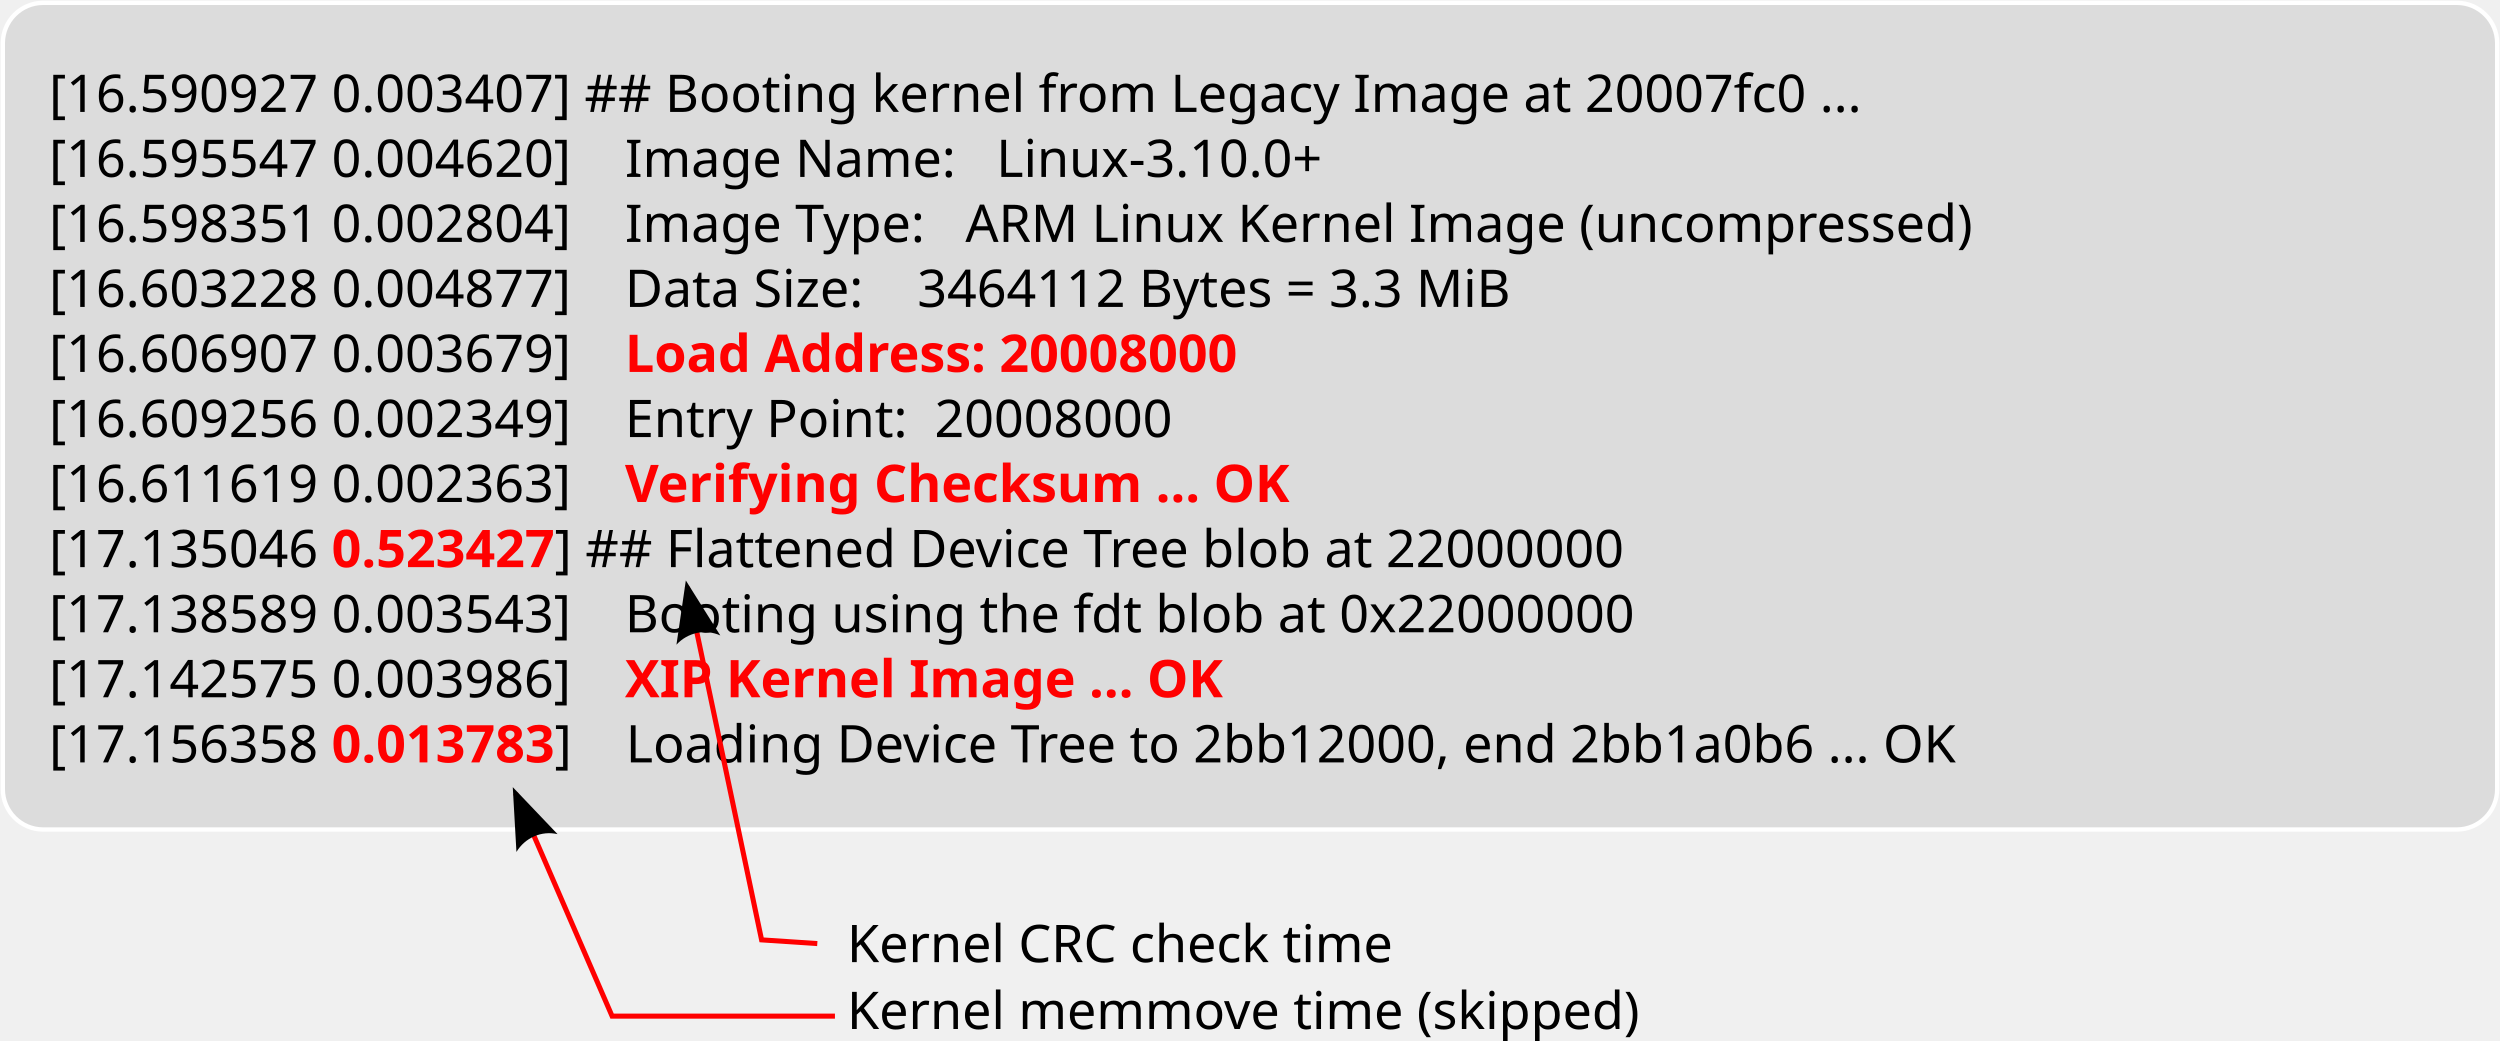
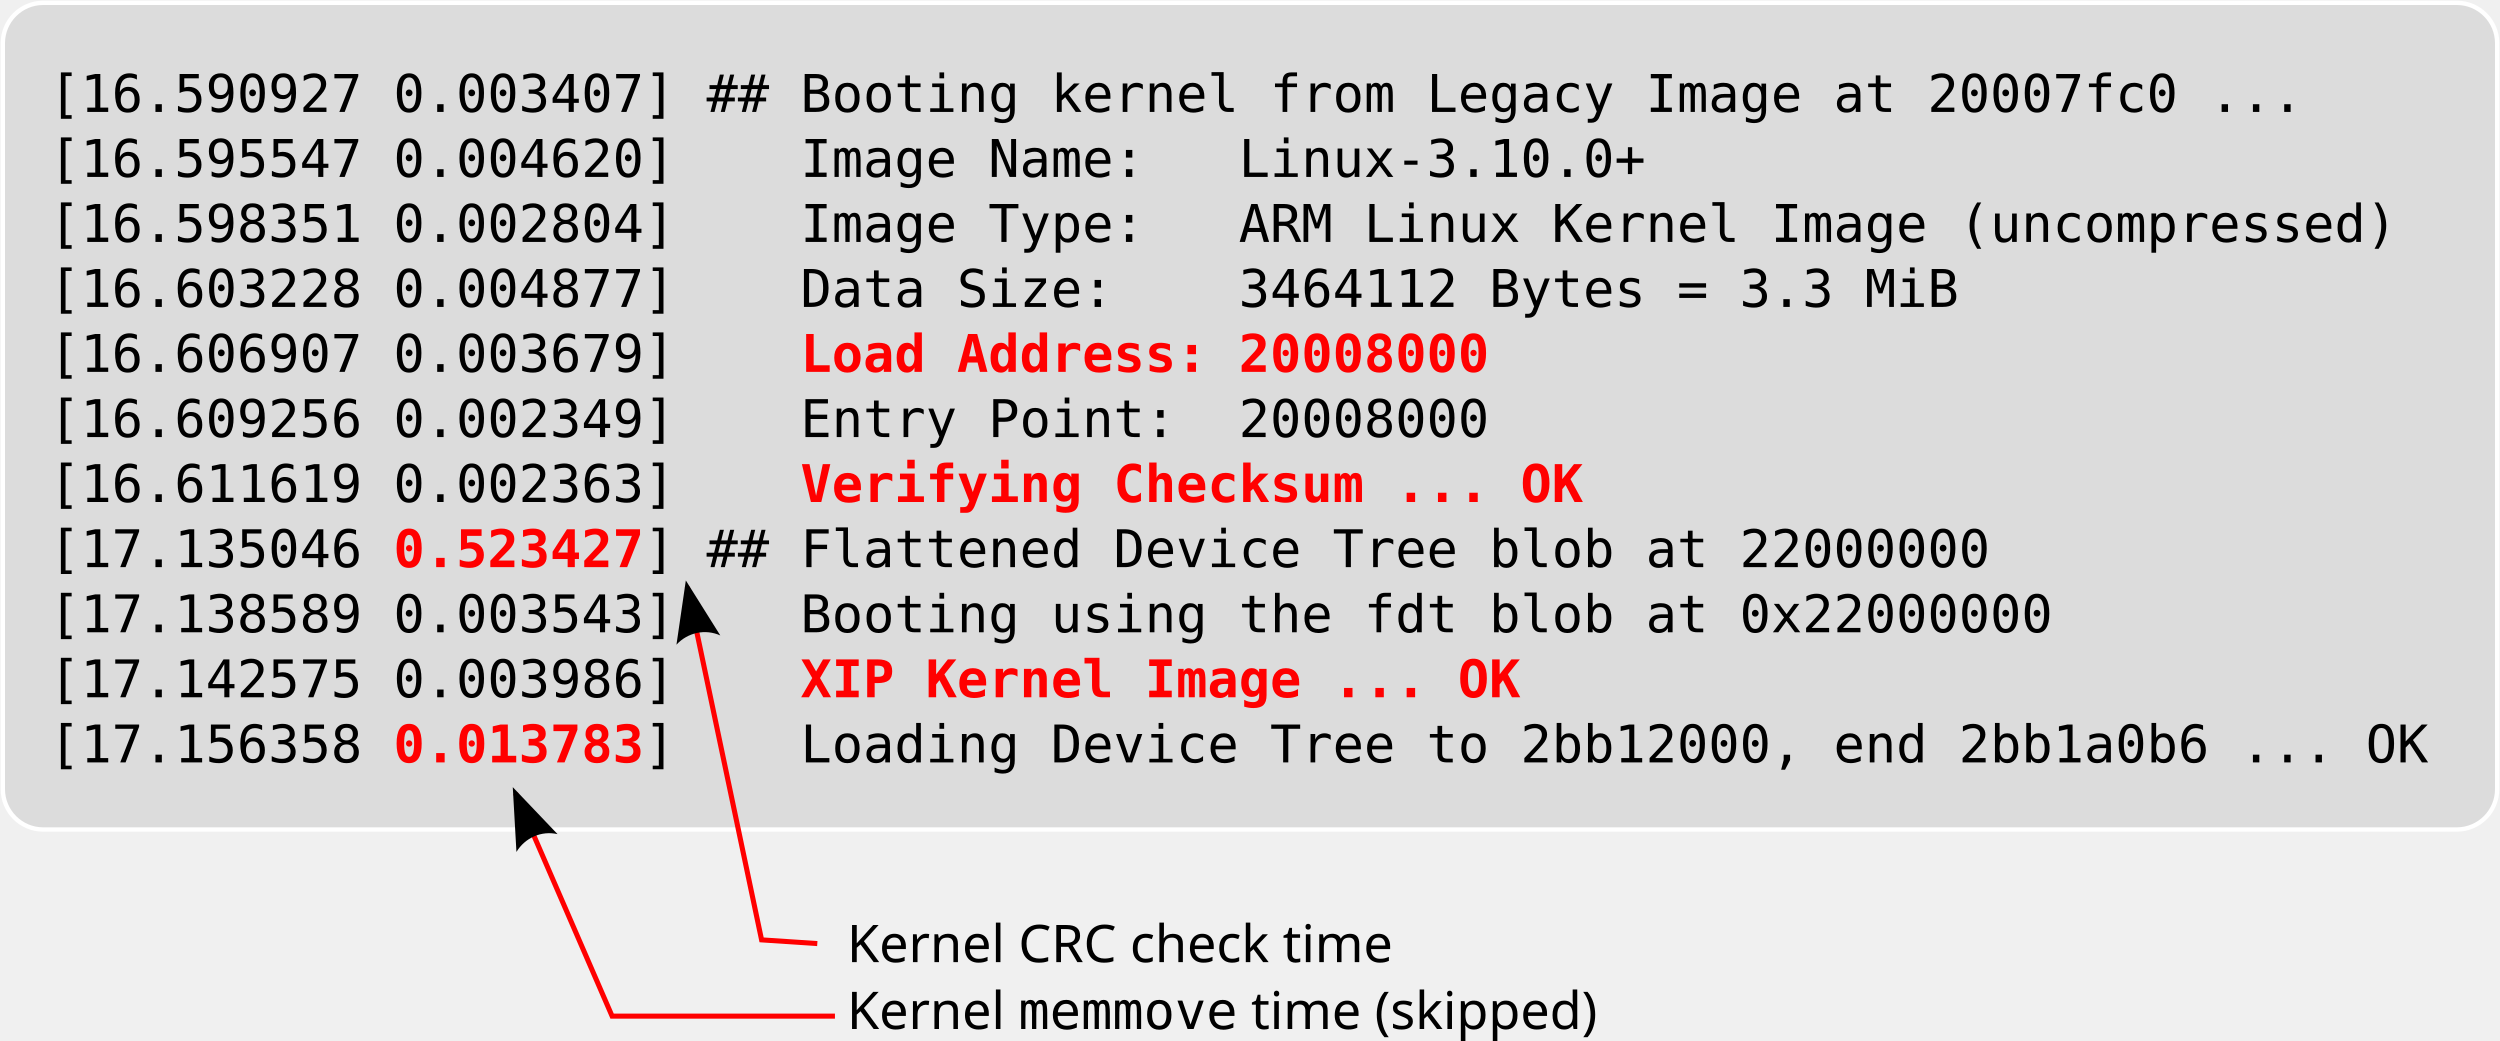
<svg xmlns="http://www.w3.org/2000/svg" width="1923.143" height="800.392" id="svg2" version="1.1">
  <defs id="defs4">
    <marker orient="auto" refY="0" refX="0" id="Arrow2Lend" style="overflow:visible">
      <path id="path4503" style="fill-rule:evenodd;stroke-width:0.625;stroke-linejoin:round" d="M 8.719,4.034 -2.207,0.016 8.719,-4.002 c -1.745,2.372 -1.735,5.617 -6e-7,8.035 z" transform="matrix(-1.1,0,0,-1.1,-1.1,0)" />
    </marker>
    <marker orient="auto" refY="0" refX="0" id="Arrow1Lstart" style="overflow:visible">
      <path id="path4482" d="M 0,0 5,-5 -12.5,0 5,5 Z" style="fill-rule:evenodd;stroke:#000000;stroke-width:1pt" transform="matrix(0.8,0,0,0.8,10,0)" />
    </marker>
    <marker orient="auto" refY="0" refX="0" id="Arrow1Lend" style="overflow:visible">
      <path id="path4485" d="M 0,0 5,-5 -12.5,0 5,5 Z" style="fill-rule:evenodd;stroke:#000000;stroke-width:1pt" transform="matrix(-0.8,0,0,-0.8,-10,0)" />
    </marker>
    <marker orient="auto" refY="0" refX="0" id="Arrow2Lend-5" style="overflow:visible">
      <path id="path4503-6" style="fill-rule:evenodd;stroke-width:0.625;stroke-linejoin:round" d="M 8.719,4.034 -2.207,0.016 8.719,-4.002 c -1.745,2.372 -1.735,5.617 -6e-7,8.035 z" transform="matrix(-1.1,0,0,-1.1,-1.1,0)" />
    </marker>
  </defs>
  <g id="layer1" transform="translate(-50.78571,-231.9879)">
    <rect style="fill:#dcdcdc;fill-opacity:1;fill-rule:evenodd;stroke:#ffffff;stroke-width:3.342;stroke-miterlimit:4;stroke-dasharray:none;stroke-opacity:1" id="rect3909" width="1918.801" height="635.944" x="52.957" y="234.159" ry="31.097" />
    <text xml:space="preserve" style="font-style:normal;font-weight:normal;line-height:0%;font-family:sans-serif;-inkscape-font-specification:Sans;letter-spacing:0px;word-spacing:0px;fill:#000000;fill-opacity:1;stroke:none" x="88.571" y="318.076" id="text2985">
-       <tspan x="88.571" y="318.076" id="tspan3027" style="font-style:normal;font-variant:normal;font-weight:normal;font-stretch:normal;font-size:40px;line-height:125%;font-family:'Courier 10 Pitch';-inkscape-font-specification:'Courier 10 Pitch';text-align:start;writing-mode:lr-tb;text-anchor:start">[16.590927 0.003407] ## Booting kernel from Legacy Image at 20007fc0 ...</tspan>
-       <tspan x="88.571" y="368.076" style="font-style:normal;font-variant:normal;font-weight:normal;font-stretch:normal;font-size:40px;line-height:125%;font-family:'Courier 10 Pitch';-inkscape-font-specification:'Courier 10 Pitch';text-align:start;writing-mode:lr-tb;text-anchor:start" id="tspan3087">[16.595547 0.004620]    Image Name:   Linux-3.10.0+</tspan>
-       <tspan x="88.571" y="418.076" style="font-style:normal;font-variant:normal;font-weight:normal;font-stretch:normal;font-size:40px;line-height:125%;font-family:'Courier 10 Pitch';-inkscape-font-specification:'Courier 10 Pitch';text-align:start;writing-mode:lr-tb;text-anchor:start" id="tspan3089">[16.598351 0.002804]    Image Type:   ARM Linux Kernel Image (uncompressed)</tspan>
-       <tspan x="88.571" y="468.076" style="font-style:normal;font-variant:normal;font-weight:normal;font-stretch:normal;font-size:40px;line-height:125%;font-family:'Courier 10 Pitch';-inkscape-font-specification:'Courier 10 Pitch';text-align:start;writing-mode:lr-tb;text-anchor:start" id="tspan3091">[16.603228 0.004877]    Data Size:    3464112 Bytes = 3.3 MiB</tspan>
-       <tspan x="88.571" y="518.076" style="font-style:normal;font-variant:normal;font-weight:normal;font-stretch:normal;font-size:40px;line-height:125%;font-family:'Courier 10 Pitch';-inkscape-font-specification:'Courier 10 Pitch';text-align:start;writing-mode:lr-tb;text-anchor:start" id="tspan3093">[16.606907 0.003679]    <tspan style="font-weight:bold;-inkscape-font-specification:'Courier 10 Pitch Bold';fill:#ff0000" id="tspan3014">Load Address: 20008000</tspan>
+       <tspan x="88.571" y="318.076" id="tspan3027" style="font-style:normal;font-variant:normal;font-weight:normal;font-stretch:normal;font-size:40px;line-height:125%;font-family:'Inconsolata';-inkscape-font-specification:'Inconsolata';text-align:start;writing-mode:lr-tb;text-anchor:start">[16.590927 0.003407] ## Booting kernel from Legacy Image at 20007fc0 ...</tspan>
+       <tspan x="88.571" y="368.076" style="font-style:normal;font-variant:normal;font-weight:normal;font-stretch:normal;font-size:40px;line-height:125%;font-family:'Inconsolata';-inkscape-font-specification:'Inconsolata';text-align:start;writing-mode:lr-tb;text-anchor:start" id="tspan3087">[16.595547 0.004620]    Image Name:   Linux-3.10.0+</tspan>
+       <tspan x="88.571" y="418.076" style="font-style:normal;font-variant:normal;font-weight:normal;font-stretch:normal;font-size:40px;line-height:125%;font-family:'Inconsolata';-inkscape-font-specification:'Inconsolata';text-align:start;writing-mode:lr-tb;text-anchor:start" id="tspan3089">[16.598351 0.002804]    Image Type:   ARM Linux Kernel Image (uncompressed)</tspan>
+       <tspan x="88.571" y="468.076" style="font-style:normal;font-variant:normal;font-weight:normal;font-stretch:normal;font-size:40px;line-height:125%;font-family:'Inconsolata';-inkscape-font-specification:'Inconsolata';text-align:start;writing-mode:lr-tb;text-anchor:start" id="tspan3091">[16.603228 0.004877]    Data Size:    3464112 Bytes = 3.3 MiB</tspan>
+       <tspan x="88.571" y="518.076" style="font-style:normal;font-variant:normal;font-weight:normal;font-stretch:normal;font-size:40px;line-height:125%;font-family:'Inconsolata';-inkscape-font-specification:'Inconsolata';text-align:start;writing-mode:lr-tb;text-anchor:start" id="tspan3093">[16.606907 0.003679]    <tspan style="font-weight:bold;-inkscape-font-specification:'Inconsolata Bold';fill:#ff0000" id="tspan3014">Load Address: 20008000</tspan>
      </tspan>
-       <tspan x="88.571" y="568.179" style="font-style:normal;font-variant:normal;font-weight:normal;font-stretch:normal;font-size:40px;line-height:125%;font-family:'Courier 10 Pitch';-inkscape-font-specification:'Courier 10 Pitch';text-align:start;writing-mode:lr-tb;text-anchor:start" id="tspan3095">[16.609256 0.002349]    Entry Point:  20008000</tspan>
-       <tspan x="88.571" y="618.179" style="font-style:normal;font-variant:normal;font-weight:normal;font-stretch:normal;font-size:40px;line-height:125%;font-family:'Courier 10 Pitch';-inkscape-font-specification:'Courier 10 Pitch';text-align:start;writing-mode:lr-tb;text-anchor:start" id="tspan3097">[16.611619 0.002363]    <tspan style="font-weight:bold;-inkscape-font-specification:'Courier 10 Pitch Bold';fill:#ff0000" id="tspan3111">Verifying Checksum ... OK</tspan>
+       <tspan x="88.571" y="568.179" style="font-style:normal;font-variant:normal;font-weight:normal;font-stretch:normal;font-size:40px;line-height:125%;font-family:'Inconsolata';-inkscape-font-specification:'Inconsolata';text-align:start;writing-mode:lr-tb;text-anchor:start" id="tspan3095">[16.609256 0.002349]    Entry Point:  20008000</tspan>
+       <tspan x="88.571" y="618.179" style="font-style:normal;font-variant:normal;font-weight:normal;font-stretch:normal;font-size:40px;line-height:125%;font-family:'Inconsolata';-inkscape-font-specification:'Inconsolata';text-align:start;writing-mode:lr-tb;text-anchor:start" id="tspan3097">[16.611619 0.002363]    <tspan style="font-weight:bold;-inkscape-font-specification:'Inconsolata Bold';fill:#ff0000" id="tspan3111">Verifying Checksum ... OK</tspan>
      </tspan>
-       <tspan x="88.571" y="668.281" style="font-style:normal;font-variant:normal;font-weight:normal;font-stretch:normal;font-size:40px;line-height:125%;font-family:'Courier 10 Pitch';-inkscape-font-specification:'Courier 10 Pitch';text-align:start;writing-mode:lr-tb;text-anchor:start" id="tspan3099">[17.135046 <tspan style="font-weight:bold;-inkscape-font-specification:'Courier 10 Pitch Bold';fill:#ff0000" id="tspan3126">0.523427</tspan>] ## Flattened Device Tree blob at 22000000</tspan>
-       <tspan x="88.571" y="718.383" style="font-style:normal;font-variant:normal;font-weight:normal;font-stretch:normal;font-size:40px;line-height:125%;font-family:'Courier 10 Pitch';-inkscape-font-specification:'Courier 10 Pitch';text-align:start;writing-mode:lr-tb;text-anchor:start" id="tspan3101">[17.138589 0.003543]    Booting using the fdt blob at 0x22000000</tspan>
-       <tspan x="88.571" y="768.383" style="font-style:normal;font-variant:normal;font-weight:normal;font-stretch:normal;font-size:40px;line-height:125%;font-family:'Courier 10 Pitch';-inkscape-font-specification:'Courier 10 Pitch';text-align:start;writing-mode:lr-tb;text-anchor:start" id="tspan3103">[17.142575 0.003986]    <tspan style="font-weight:bold;-inkscape-font-specification:'Courier 10 Pitch Bold';fill:#ff0000" id="tspan3109">XIP Kernel Image ... OK</tspan>
+       <tspan x="88.571" y="668.281" style="font-style:normal;font-variant:normal;font-weight:normal;font-stretch:normal;font-size:40px;line-height:125%;font-family:'Inconsolata';-inkscape-font-specification:'Inconsolata';text-align:start;writing-mode:lr-tb;text-anchor:start" id="tspan3099">[17.135046 <tspan style="font-weight:bold;-inkscape-font-specification:'Inconsolata Bold';fill:#ff0000" id="tspan3126">0.523427</tspan>] ## Flattened Device Tree blob at 22000000</tspan>
+       <tspan x="88.571" y="718.383" style="font-style:normal;font-variant:normal;font-weight:normal;font-stretch:normal;font-size:40px;line-height:125%;font-family:'Inconsolata';-inkscape-font-specification:'Inconsolata';text-align:start;writing-mode:lr-tb;text-anchor:start" id="tspan3101">[17.138589 0.003543]    Booting using the fdt blob at 0x22000000</tspan>
+       <tspan x="88.571" y="768.383" style="font-style:normal;font-variant:normal;font-weight:normal;font-stretch:normal;font-size:40px;line-height:125%;font-family:'Inconsolata';-inkscape-font-specification:'Inconsolata';text-align:start;writing-mode:lr-tb;text-anchor:start" id="tspan3103">[17.142575 0.003986]    <tspan style="font-weight:bold;-inkscape-font-specification:'Inconsolata Bold';fill:#ff0000" id="tspan3109">XIP Kernel Image ... OK</tspan>
      </tspan>
-       <tspan x="88.571" y="818.485" style="font-style:normal;font-variant:normal;font-weight:normal;font-stretch:normal;font-size:40px;line-height:125%;font-family:'Courier 10 Pitch';-inkscape-font-specification:'Courier 10 Pitch';text-align:start;writing-mode:lr-tb;text-anchor:start" id="tspan3105">[17.156358 <tspan style="font-weight:bold;-inkscape-font-specification:'Courier 10 Pitch Bold';fill:#ff0000" id="tspan3130">0.013783</tspan>]    Loading Device Tree to 2bb12000, end 2bb1a0b6 ... OK</tspan>
-       <tspan x="88.571" y="868.587" style="font-style:normal;font-variant:normal;font-weight:normal;font-stretch:normal;font-size:40px;line-height:125%;font-family:'Courier 10 Pitch';-inkscape-font-specification:'Courier 10 Pitch';text-align:start;writing-mode:lr-tb;text-anchor:start" id="tspan3107"> </tspan>
+       <tspan x="88.571" y="818.485" style="font-style:normal;font-variant:normal;font-weight:normal;font-stretch:normal;font-size:40px;line-height:125%;font-family:'Inconsolata';-inkscape-font-specification:'Inconsolata';text-align:start;writing-mode:lr-tb;text-anchor:start" id="tspan3105">[17.156358 <tspan style="font-weight:bold;-inkscape-font-specification:'Inconsolata Bold';fill:#ff0000" id="tspan3130">0.013783</tspan>]    Loading Device Tree to 2bb12000, end 2bb1a0b6 ... OK</tspan>
+       <tspan x="88.571" y="868.587" style="font-style:normal;font-variant:normal;font-weight:normal;font-stretch:normal;font-size:40px;line-height:125%;font-family:'Inconsolata';-inkscape-font-specification:'Inconsolata';text-align:start;writing-mode:lr-tb;text-anchor:start" id="tspan3107"> </tspan>
    </text>
    <text xml:space="preserve" style="font-style:normal;font-weight:normal;line-height:0%;font-family:sans-serif;-inkscape-font-specification:Sans;letter-spacing:0px;word-spacing:0px;fill:#000000;fill-opacity:1;stroke:none" x="614.286" y="681.434" id="text4443" transform="translate(88.07143,290.6965)">
      <tspan id="tspan4445" x="614.286" y="681.434" style="font-size:40px;line-height:1.25;font-family:sans-serif">Kernel CRC check time</tspan>
    </text>
    <text xml:space="preserve" style="font-style:normal;font-weight:normal;line-height:0%;font-family:sans-serif;-inkscape-font-specification:Sans;letter-spacing:0px;word-spacing:0px;fill:#000000;fill-opacity:1;stroke:none" x="702.357" y="1023.559" id="text4447">
-       <tspan id="tspan4449" x="702.357" y="1023.559" style="font-size:40px;line-height:1.25;font-family:sans-serif">Kernel <tspan style="font-style:normal;font-variant:normal;font-weight:normal;font-stretch:normal;font-family:'Courier 10 Pitch';-inkscape-font-specification:'Courier 10 Pitch'" id="tspan3015">memmove</tspan> time (skipped)</tspan>
+       <tspan id="tspan4449" x="702.357" y="1023.559" style="font-size:40px;line-height:1.25;font-family:sans-serif">Kernel <tspan style="font-style:normal;font-variant:normal;font-weight:normal;font-stretch:normal;font-family:'Inconsolata';-inkscape-font-specification:'Inconsolata'" id="tspan3015">memmove</tspan> time (skipped)</tspan>
    </text>
    <path style="fill:none;stroke:#ff0000;stroke-width:3.9;stroke-linecap:butt;stroke-linejoin:miter;stroke-miterlimit:4;stroke-dasharray:none;stroke-opacity:1;marker-end:url(#Arrow2Lend)" d="M 679.5,957.845 636.643,954.988 579.5,683.559" id="path4476" />
    <path style="fill:none;stroke:#ff0000;stroke-width:3.9;stroke-linecap:butt;stroke-linejoin:miter;stroke-miterlimit:4;stroke-dasharray:none;stroke-opacity:1;marker-end:url(#Arrow2Lend)" d="M 693.073,1013.653 H 521.645 L 447.359,842.225" id="path4476-2" />
  </g>
</svg>
